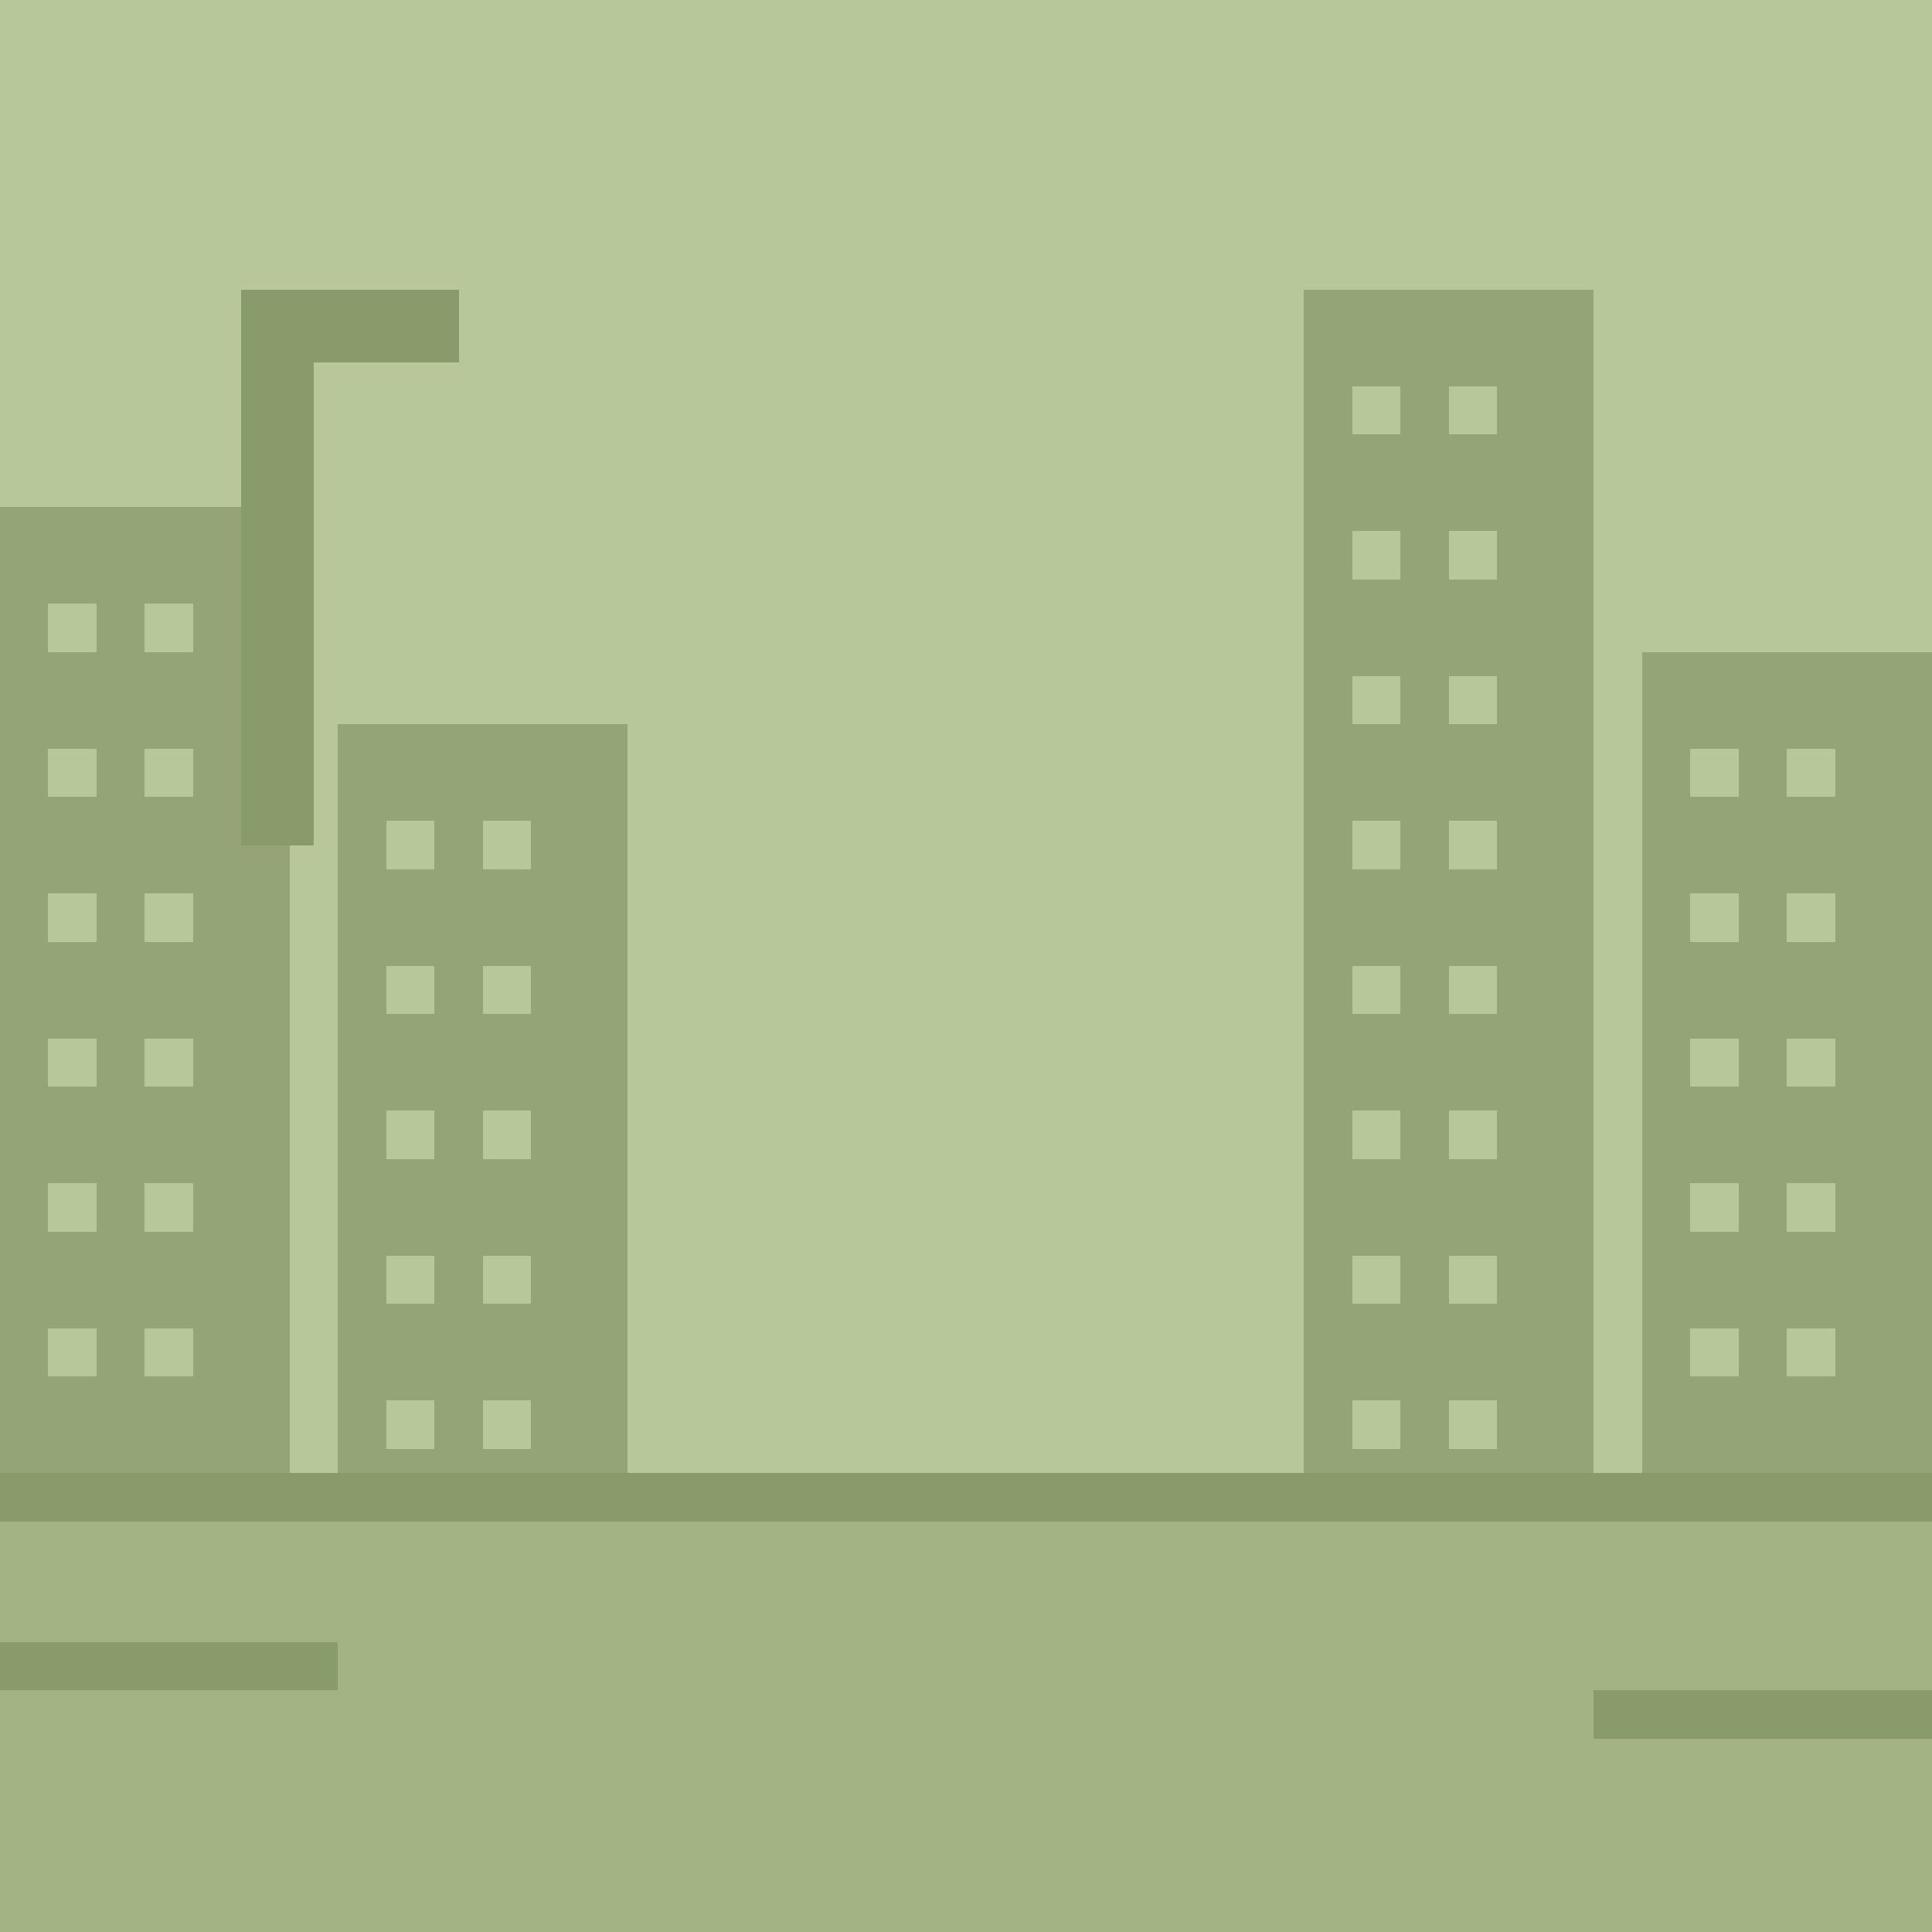
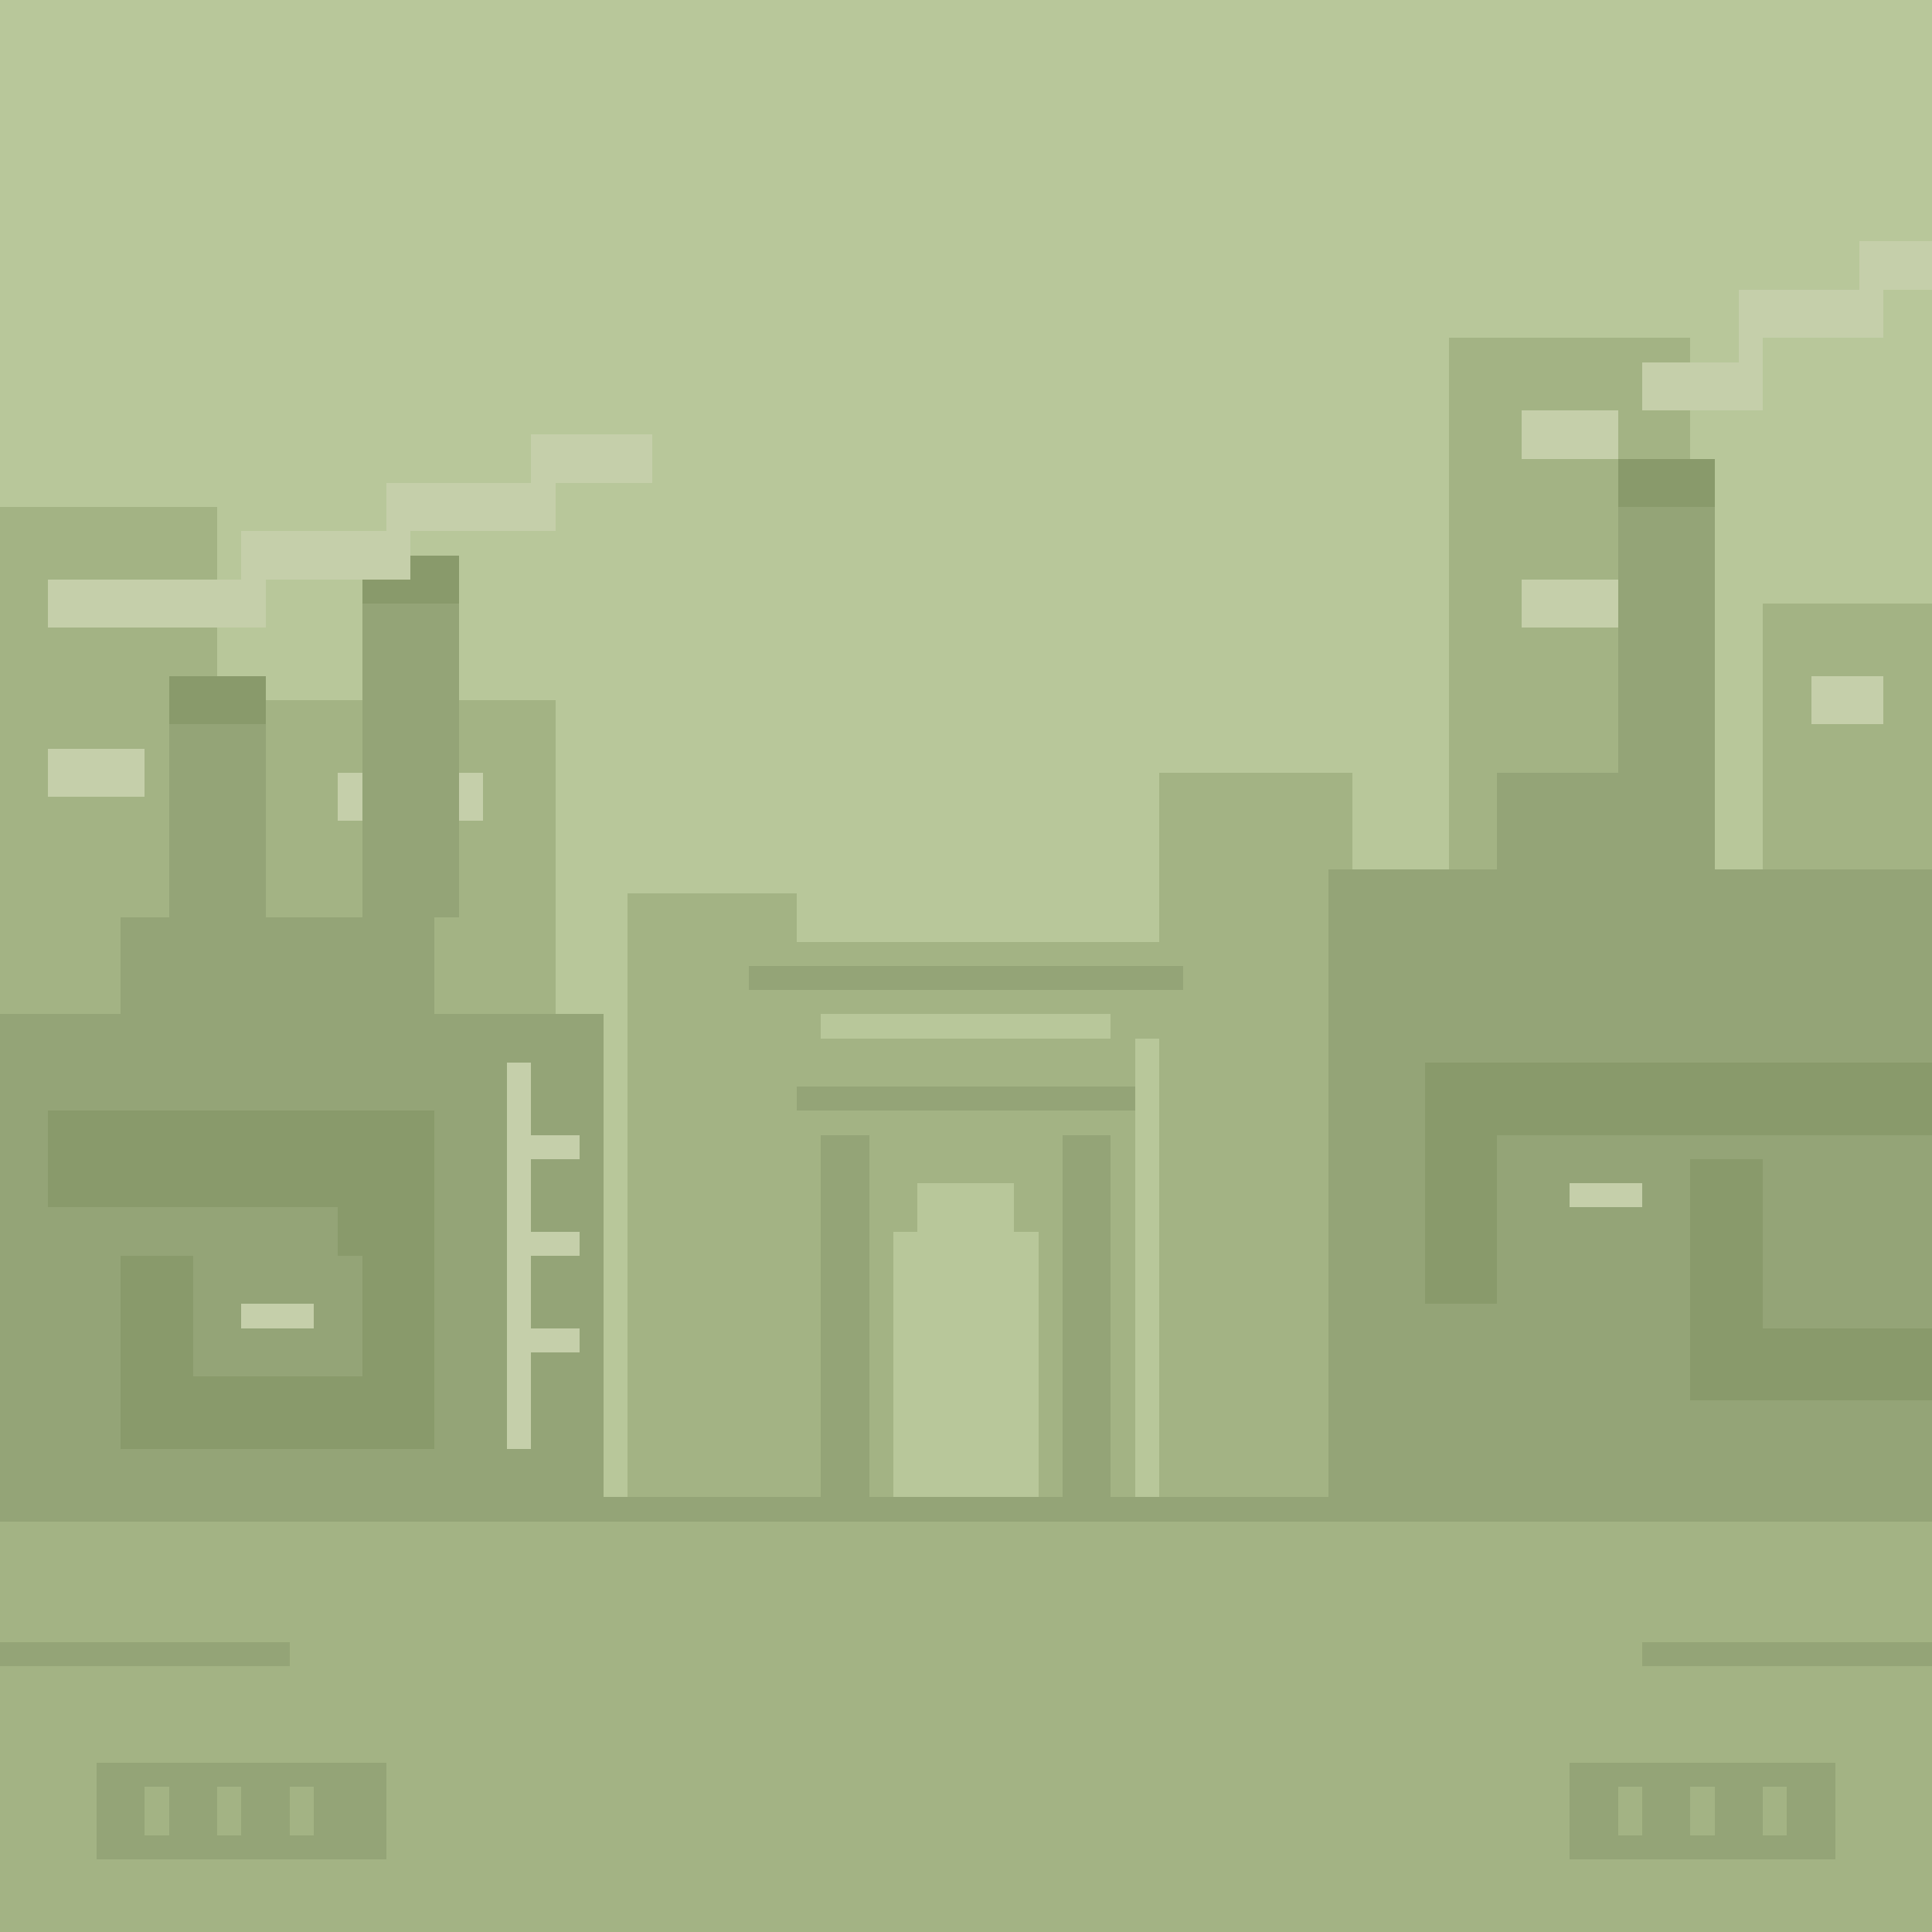
<svg xmlns="http://www.w3.org/2000/svg" viewBox="0 0 160 160" shape-rendering="crispEdges">
-   <rect x="0" y="0" width="160" height="160" fill="#b8c79a" />
-   <rect x="0" y="124" width="160" height="36" fill="#a3b384" />
-   <rect x="0" y="42" width="24" height="82" fill="#94a477" />
-   <rect x="4" y="50" width="4" height="4" fill="#b8c79a" />
-   <rect x="4" y="62" width="4" height="4" fill="#b8c79a" />
-   <rect x="4" y="74" width="4" height="4" fill="#b8c79a" />
-   <rect x="4" y="86" width="4" height="4" fill="#b8c79a" />
-   <rect x="4" y="98" width="4" height="4" fill="#b8c79a" />
-   <rect x="4" y="110" width="4" height="4" fill="#b8c79a" />
-   <rect x="12" y="50" width="4" height="4" fill="#b8c79a" />
-   <rect x="12" y="62" width="4" height="4" fill="#b8c79a" />
-   <rect x="12" y="74" width="4" height="4" fill="#b8c79a" />
-   <rect x="12" y="86" width="4" height="4" fill="#b8c79a" />
-   <rect x="12" y="98" width="4" height="4" fill="#b8c79a" />
-   <rect x="12" y="110" width="4" height="4" fill="#b8c79a" />
-   <rect x="28" y="60" width="24" height="64" fill="#94a477" />
-   <rect x="32" y="68" width="4" height="4" fill="#b8c79a" />
-   <rect x="32" y="80" width="4" height="4" fill="#b8c79a" />
-   <rect x="32" y="92" width="4" height="4" fill="#b8c79a" />
-   <rect x="32" y="104" width="4" height="4" fill="#b8c79a" />
-   <rect x="32" y="116" width="4" height="4" fill="#b8c79a" />
-   <rect x="40" y="68" width="4" height="4" fill="#b8c79a" />
-   <rect x="40" y="80" width="4" height="4" fill="#b8c79a" />
-   <rect x="40" y="92" width="4" height="4" fill="#b8c79a" />
-   <rect x="40" y="104" width="4" height="4" fill="#b8c79a" />
-   <rect x="40" y="116" width="4" height="4" fill="#b8c79a" />
-   <rect x="108" y="24" width="24" height="100" fill="#94a477" />
-   <rect x="112" y="32" width="4" height="4" fill="#b8c79a" />
-   <rect x="112" y="44" width="4" height="4" fill="#b8c79a" />
-   <rect x="112" y="56" width="4" height="4" fill="#b8c79a" />
-   <rect x="112" y="68" width="4" height="4" fill="#b8c79a" />
-   <rect x="112" y="80" width="4" height="4" fill="#b8c79a" />
-   <rect x="112" y="92" width="4" height="4" fill="#b8c79a" />
-   <rect x="112" y="104" width="4" height="4" fill="#b8c79a" />
-   <rect x="112" y="116" width="4" height="4" fill="#b8c79a" />
-   <rect x="120" y="32" width="4" height="4" fill="#b8c79a" />
-   <rect x="120" y="44" width="4" height="4" fill="#b8c79a" />
-   <rect x="120" y="56" width="4" height="4" fill="#b8c79a" />
-   <rect x="120" y="68" width="4" height="4" fill="#b8c79a" />
-   <rect x="120" y="80" width="4" height="4" fill="#b8c79a" />
-   <rect x="120" y="92" width="4" height="4" fill="#b8c79a" />
-   <rect x="120" y="104" width="4" height="4" fill="#b8c79a" />
-   <rect x="120" y="116" width="4" height="4" fill="#b8c79a" />
-   <rect x="136" y="54" width="24" height="70" fill="#94a477" />
-   <rect x="140" y="62" width="4" height="4" fill="#b8c79a" />
-   <rect x="140" y="74" width="4" height="4" fill="#b8c79a" />
-   <rect x="140" y="86" width="4" height="4" fill="#b8c79a" />
-   <rect x="140" y="98" width="4" height="4" fill="#b8c79a" />
-   <rect x="140" y="110" width="4" height="4" fill="#b8c79a" />
-   <rect x="148" y="62" width="4" height="4" fill="#b8c79a" />
-   <rect x="148" y="74" width="4" height="4" fill="#b8c79a" />
-   <rect x="148" y="86" width="4" height="4" fill="#b8c79a" />
-   <rect x="148" y="98" width="4" height="4" fill="#b8c79a" />
-   <rect x="148" y="110" width="4" height="4" fill="#b8c79a" />
-   <rect x="20" y="30" width="6" height="40" fill="#899a6b" />
-   <rect x="20" y="24" width="18" height="6" fill="#899a6b" />
-   <rect x="0" y="122" width="160" height="4" fill="#899a6b" />
-   <path d="M0 136h28v4h-28z M132 140h28v4h-28z" fill="#899a6b" />
+   <rect width="160" height="160" fill="#b8c79a" />
+   <path d="M0 42h18v82H0z M22 58h24v66H22z M52 74h14v50H52z M96 64h16v60H96z M120 28h20v96h-20z M146 50h14v74h-14z" fill="#a3b384" />
+   <path d="M4 48h8v4H4z M4 62h8v4H4z M28 64h12v4H28z M126 34h8v4h-8z M126 48h8v4h-8z M150 56h6v4h-6z" fill="#c5cfaa" />
+   <path d="M62 78h36v8H62z M66 86h28v38H66z" fill="#a3b384" />
+   <path d="M62 80h36v2H62z M66 90h28v2H66z M68 94h4v30h-4z M88 94h4v30h-4z" fill="#94a477" />
+   <path d="M74 124v-22h2v-4h8v4h2v22z M68 84h24v2H68z" fill="#b8c79a" />
+   <path d="M0 84h10v-8h26v8h14v40H0z M110 84V72h14v-8h18v8h18v52h-50z" fill="#94a477" />
+   <path d="M14 60h8v24h-8z M30 50h8v26h-8z M134 42h8v22h-8z" fill="#94a477" />
+   <path d="M14 56h8v4h-8z M30 46h8v4h-8z M134 38h8v4h-8z" fill="#899a6b" />
+   <path d="M12 48h8v-4h12v-4h12v-4h10v4H46v4H34v4H22v4H12z M136 30h8v-6h10v-4h6v4h-4v4h-10v6h-10z" fill="#c5cfaa" />
+   <path d="M4 92h32v12h-8v-4H4z M10 104h6v10h14v-10h6v16H10z M124 88h36v6h-36v14h-6V88z M140 96h6v14h14v6h-20z" fill="#899a6b" />
+   <path d="M20 108h6v2h-6z M130 98h6v2h-6z M42 88h2v32h-2z M42 94h6v2h-6z M42 102h6v2h-6z M42 110h6v2h-6z" fill="#c5cfaa" />
+   <rect y="124" width="160" height="36" fill="#a3b384" />
+   <path d="M0 124h160v2H0z M0 136h24v2H0z M136 136h24v2h-24z M8 146h24v8H8z M130 146h22v8h-22z" fill="#94a477" />
+   <path d="M12 148h2v4h-2z M18 148h2v4h-2z M24 148h2v4h-2z M134 148h2v4h-2z M140 148h2v4h-2z M146 148h2v4h-2z" fill="#a3b384" />
</svg>
